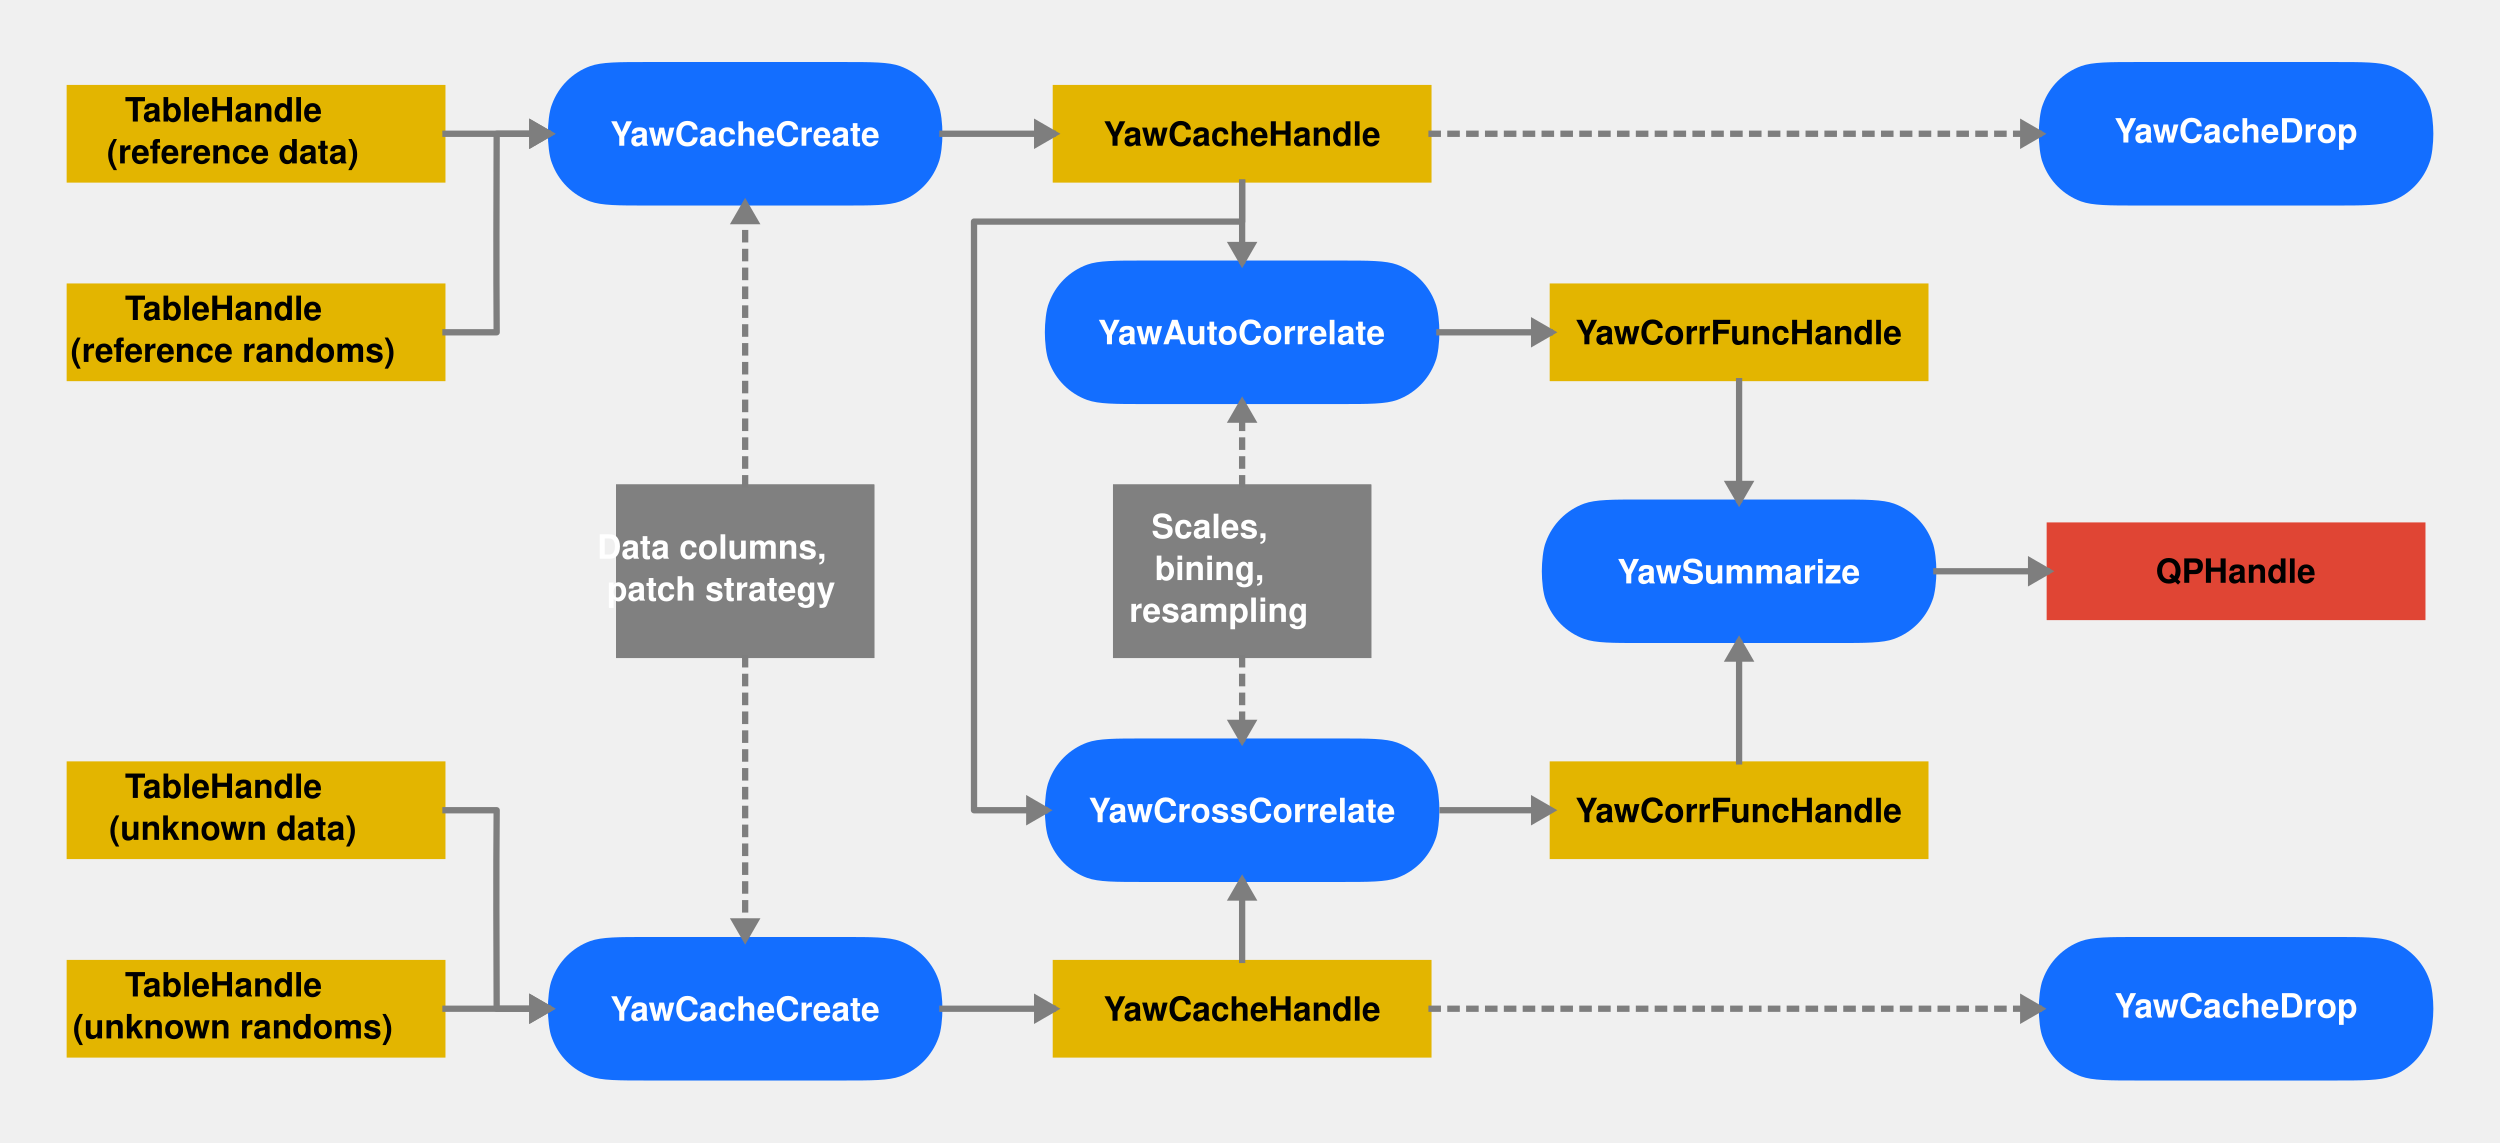
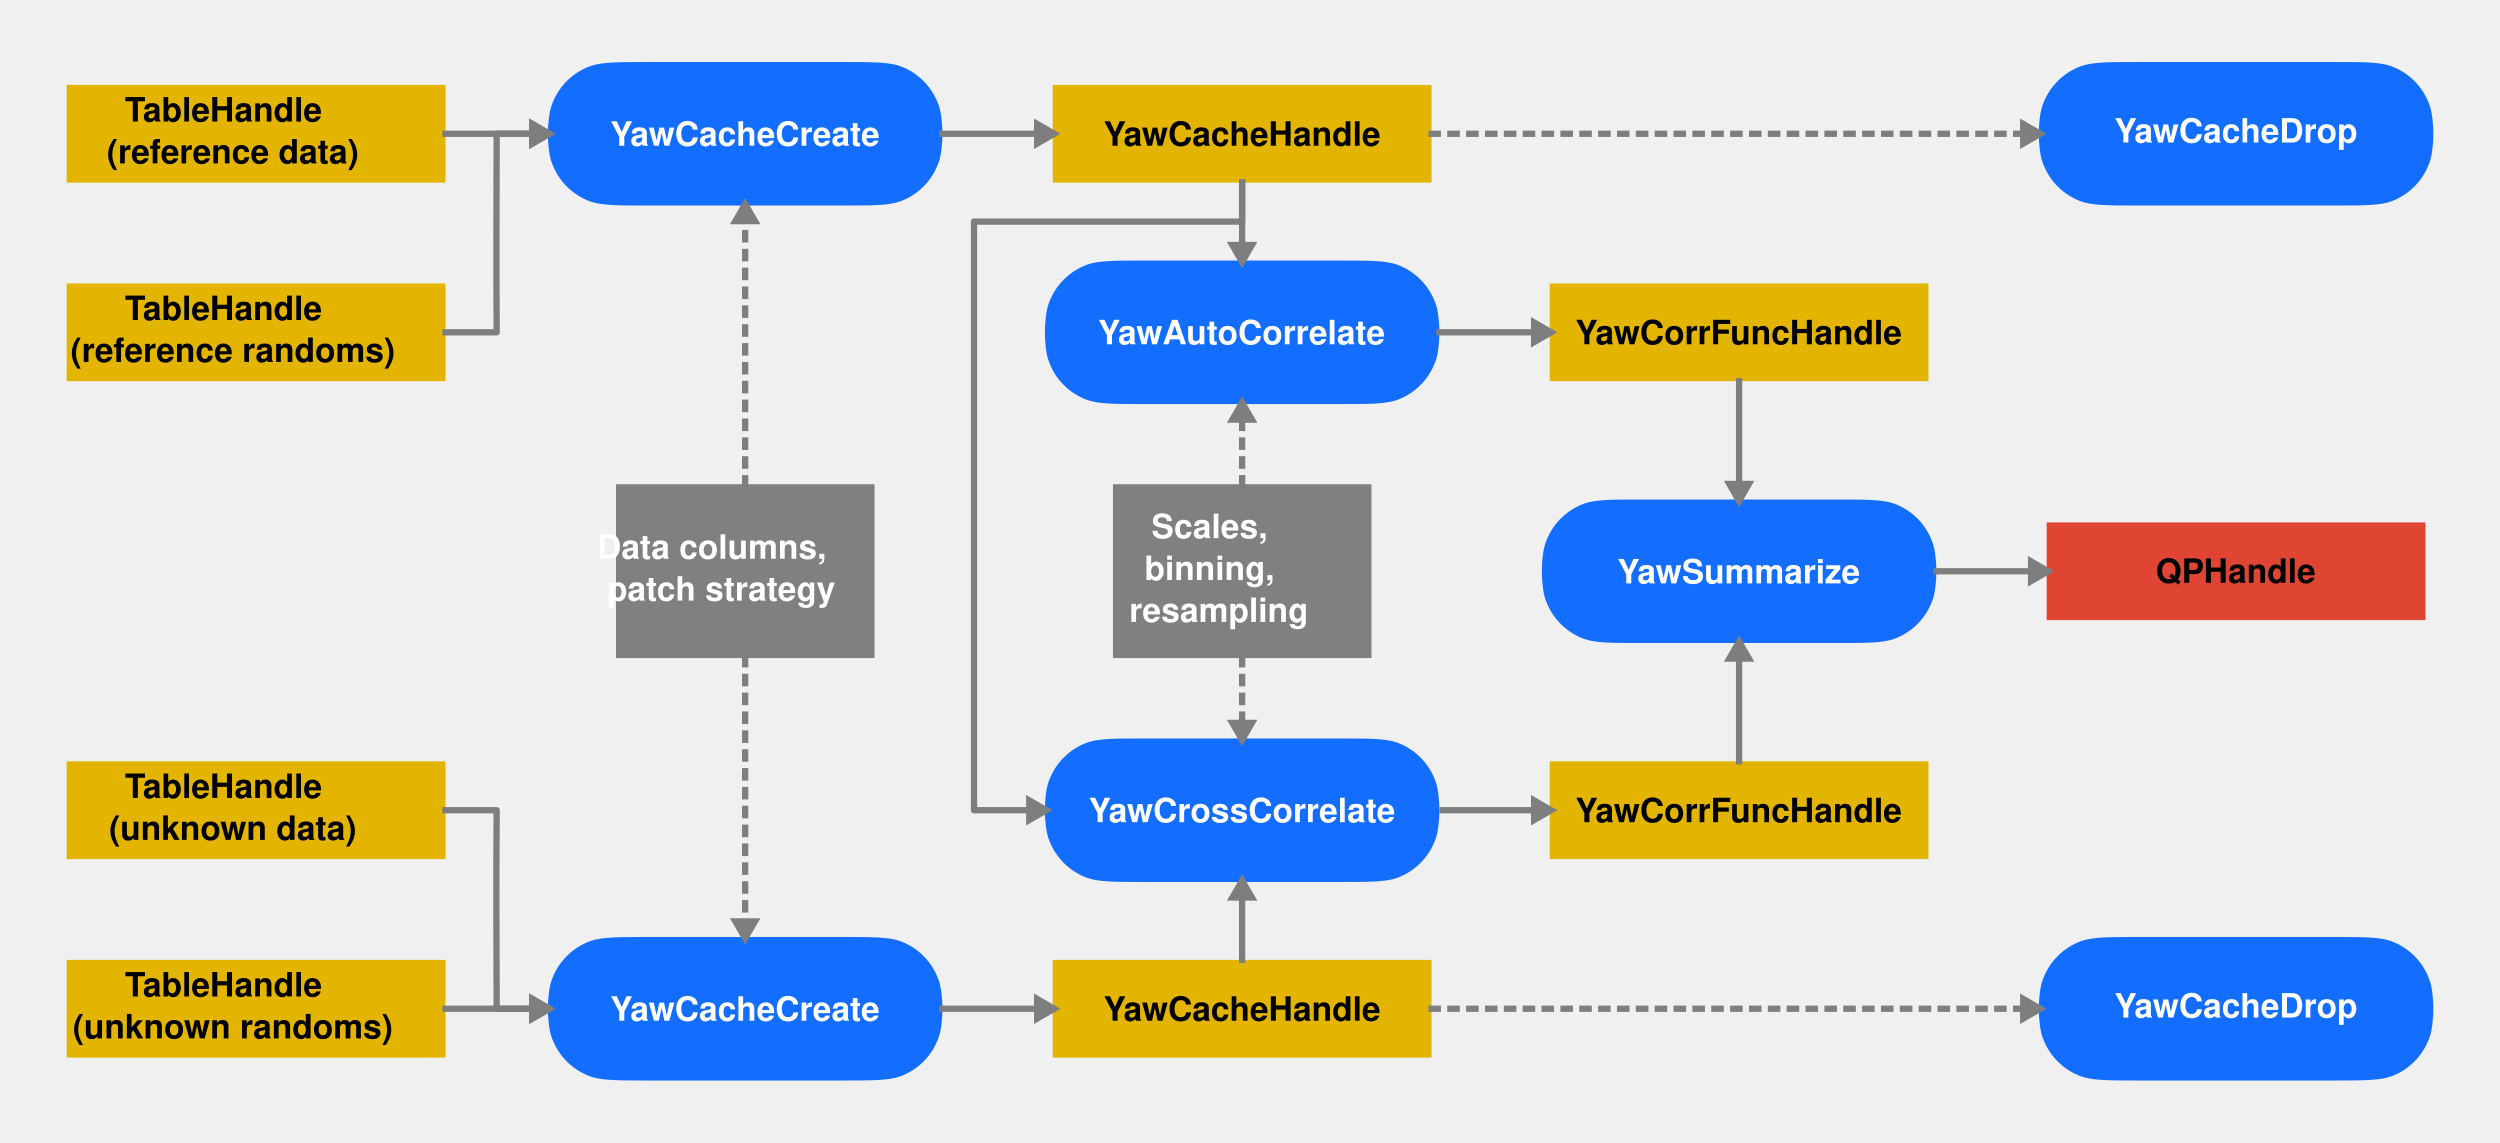
<svg xmlns="http://www.w3.org/2000/svg" version="1.1" id="svg226" width="1988.631" height="908.828" viewBox="0 0 1988.631 908.828">
  <defs id="defs230">
    <marker style="overflow:visible" id="TriangleStart" refX="2" refY="0" orient="auto-start-reverse" markerWidth="4.2" markerHeight="5.6" viewBox="0 0 5.324 6.155" preserveAspectRatio="xMidYMid">
      <path transform="scale(0.5)" style="fill:context-stroke;fill-rule:evenodd;stroke:context-stroke;stroke-width:1pt" d="M 5.77,0 -2.88,5 V -5 Z" id="path135" />
    </marker>
    <clipPath clipPathUnits="userSpaceOnUse" id="clipPath244">
      <path d="m 332.148,36 h 237.387 v 87.621 H 332.148 Z" id="path242" />
    </clipPath>
    <clipPath clipPathUnits="userSpaceOnUse" id="clipPath254">
      <path d="m 333.148,37 h 235.387 v 85.621 H 333.148 Z" id="path252" />
    </clipPath>
    <clipPath clipPathUnits="userSpaceOnUse" id="clipPath268">
      <path d="M 371.292,286.54 H 530.39 V 395.081 H 371.292 Z" id="path266" />
    </clipPath>
    <clipPath clipPathUnits="userSpaceOnUse" id="clipPath282">
      <path d="m 375.792,291.04 h 150.098 v 99.541 H 375.792 Z" id="path280" />
    </clipPath>
    <clipPath clipPathUnits="userSpaceOnUse" id="clipPath302">
      <path d="M 666.605,286.54 H 825.703 V 395.081 H 666.605 Z" id="path300" />
    </clipPath>
    <clipPath clipPathUnits="userSpaceOnUse" id="clipPath316">
      <path d="m 671.105,291.04 h 150.098 v 99.541 H 671.105 Z" id="path314" />
    </clipPath>
    <clipPath clipPathUnits="userSpaceOnUse" id="clipPath342">
      <path d="m 41.531,571.664 h 227.996 v 60.293 H 41.531 Z" id="path340" />
    </clipPath>
    <clipPath clipPathUnits="userSpaceOnUse" id="clipPath352">
      <path d="m 42.531,572.664 h 225.996 v 58.293 H 42.531 Z" id="path350" />
    </clipPath>
    <clipPath clipPathUnits="userSpaceOnUse" id="clipPath366">
      <path d="m 41.531,441.164 h 227.996 v 60.293 H 41.531 Z" id="path364" />
    </clipPath>
    <clipPath clipPathUnits="userSpaceOnUse" id="clipPath376">
      <path d="m 42.531,442.164 h 225.996 v 58.293 H 42.531 Z" id="path374" />
    </clipPath>
    <clipPath clipPathUnits="userSpaceOnUse" id="clipPath390">
      <path d="m 36,180.164 h 227.996 v 60.293 H 36 Z" id="path388" />
    </clipPath>
    <clipPath clipPathUnits="userSpaceOnUse" id="clipPath400">
      <path d="m 37,181.164 h 225.996 v 58.293 H 37 Z" id="path398" />
    </clipPath>
    <clipPath clipPathUnits="userSpaceOnUse" id="clipPath414">
      <path d="m 36,49.664 h 227.996 v 60.293 H 36 Z" id="path412" />
    </clipPath>
    <clipPath clipPathUnits="userSpaceOnUse" id="clipPath424">
      <path d="m 37,50.664 h 225.996 v 58.293 H 37 Z" id="path422" />
    </clipPath>
    <clipPath clipPathUnits="userSpaceOnUse" id="clipPath438">
      <path d="m 332.148,558 h 237.387 v 87.621 H 332.148 Z" id="path436" />
    </clipPath>
    <clipPath clipPathUnits="userSpaceOnUse" id="clipPath448">
      <path d="m 333.148,559 h 235.387 v 85.621 H 333.148 Z" id="path446" />
    </clipPath>
    <clipPath clipPathUnits="userSpaceOnUse" id="clipPath462">
      <path d="m 627.461,427.5 h 237.387 v 87.621 H 627.461 Z" id="path460" />
    </clipPath>
    <clipPath clipPathUnits="userSpaceOnUse" id="clipPath472">
      <path d="m 628.461,428.5 h 235.387 v 85.621 H 628.461 Z" id="path470" />
    </clipPath>
    <clipPath clipPathUnits="userSpaceOnUse" id="clipPath486">
      <path d="m 627.461,166.5 h 237.387 v 87.621 H 627.461 Z" id="path484" />
    </clipPath>
    <clipPath clipPathUnits="userSpaceOnUse" id="clipPath496">
      <path d="m 628.461,167.5 h 235.387 v 85.621 H 628.461 Z" id="path494" />
    </clipPath>
    <clipPath clipPathUnits="userSpaceOnUse" id="clipPath510">
      <path d="m 922.774,297 h 237.387 v 87.621 H 922.774 Z" id="path508" />
    </clipPath>
    <clipPath clipPathUnits="userSpaceOnUse" id="clipPath520">
      <path d="m 923.774,298 h 235.387 v 85.621 H 923.774 Z" id="path518" />
    </clipPath>
    <clipPath clipPathUnits="userSpaceOnUse" id="clipPath534">
      <path d="m 1218.087,558 h 237.387 v 87.621 H 1218.087 Z" id="path532" />
    </clipPath>
    <clipPath clipPathUnits="userSpaceOnUse" id="clipPath544">
      <path d="m 1219.087,559 h 235.387 v 85.621 H 1219.087 Z" id="path542" />
    </clipPath>
    <clipPath clipPathUnits="userSpaceOnUse" id="clipPath558">
      <path d="m 1218.087,36 h 237.387 v 87.621 H 1218.087 Z" id="path556" />
    </clipPath>
    <clipPath clipPathUnits="userSpaceOnUse" id="clipPath568">
      <path d="m 1219.087,37 h 235.387 v 85.621 H 1219.087 Z" id="path566" />
    </clipPath>
    <clipPath clipPathUnits="userSpaceOnUse" id="clipPath582">
      <path d="m 632.156,571.664 h 227.996 v 60.293 H 632.156 Z" id="path580" />
    </clipPath>
    <clipPath clipPathUnits="userSpaceOnUse" id="clipPath592">
      <path d="m 633.156,572.664 h 225.996 v 58.293 H 633.156 Z" id="path590" />
    </clipPath>
    <clipPath clipPathUnits="userSpaceOnUse" id="clipPath606">
      <path d="m 632.156,49.664 h 227.996 v 60.293 H 632.156 Z" id="path604" />
    </clipPath>
    <clipPath clipPathUnits="userSpaceOnUse" id="clipPath616">
      <path d="m 633.156,50.664 h 225.996 v 58.293 H 633.156 Z" id="path614" />
    </clipPath>
    <clipPath clipPathUnits="userSpaceOnUse" id="clipPath630">
      <path d="m 927.469,441.164 h 227.996 v 60.293 H 927.469 Z" id="path628" />
    </clipPath>
    <clipPath clipPathUnits="userSpaceOnUse" id="clipPath640">
      <path d="m 928.469,442.164 h 225.996 v 58.293 H 928.469 Z" id="path638" />
    </clipPath>
    <clipPath clipPathUnits="userSpaceOnUse" id="clipPath654">
      <path d="m 927.469,180.164 h 227.996 v 60.293 H 927.469 Z" id="path652" />
    </clipPath>
    <clipPath clipPathUnits="userSpaceOnUse" id="clipPath664">
      <path d="m 928.469,181.164 h 225.996 v 58.293 H 928.469 Z" id="path662" />
    </clipPath>
    <clipPath clipPathUnits="userSpaceOnUse" id="clipPath678">
      <path d="m 1222.782,310.664 h 227.996 v 60.293 H 1222.782 Z" id="path676" />
    </clipPath>
    <clipPath clipPathUnits="userSpaceOnUse" id="clipPath688">
      <path d="m 1223.782,311.664 h 225.996 v 58.293 H 1223.782 Z" id="path686" />
    </clipPath>
    <clipPath clipPathUnits="userSpaceOnUse" id="clipPath702">
      <path d="m 267.527,599.311 h 66.621 v 5 H 267.527 Z" id="path700" />
    </clipPath>
    <clipPath clipPathUnits="userSpaceOnUse" id="clipPath714">
      <path d="m 267.478,468.763 h 66.6 v 140.6 h -66.6 z" id="path712" />
    </clipPath>
    <clipPath clipPathUnits="userSpaceOnUse" id="clipPath728">
      <path d="m 261.978,72.163 h 72.1 v 140.6 h -72.1 z" id="path726" />
    </clipPath>
    <clipPath clipPathUnits="userSpaceOnUse" id="clipPath742">
      <path d="m 261.996,77.311 h 68.465 v 5 H 261.996 Z" id="path740" />
    </clipPath>
    <clipPath clipPathUnits="userSpaceOnUse" id="clipPath754">
      <path d="m 443.241,121.621 h 15.2 V 288.54 h -15.2 z" id="path752" />
    </clipPath>
    <clipPath clipPathUnits="userSpaceOnUse" id="clipPath768">
      <path d="m 443.241,393.081 h 15.2 V 560 h -15.2 z" id="path766" />
    </clipPath>
    <clipPath clipPathUnits="userSpaceOnUse" id="clipPath782">
      <path d="m 738.554,252.121 h 15.2 v 36.419 h -15.2 z" id="path780" />
    </clipPath>
    <clipPath clipPathUnits="userSpaceOnUse" id="clipPath796">
      <path d="m 738.554,393.081 h 15.2 v 36.419 h -15.2 z" id="path794" />
    </clipPath>
    <clipPath clipPathUnits="userSpaceOnUse" id="clipPath810">
      <path d="m 567.535,594.211 h 66.621 v 15.2 H 567.535 Z" id="path808" />
    </clipPath>
    <clipPath clipPathUnits="userSpaceOnUse" id="clipPath824">
      <path d="m 858.152,594.211 h 361.357 v 15.2 H 858.152 Z" id="path822" />
    </clipPath>
    <clipPath clipPathUnits="userSpaceOnUse" id="clipPath838">
      <path d="m 568.112,72.211 h 66.044 v 15.2 H 568.112 Z" id="path836" />
    </clipPath>
    <clipPath clipPathUnits="userSpaceOnUse" id="clipPath852">
      <path d="m 1033.867,382.621 h 15.2 v 60.543 h -15.2 z" id="path850" />
    </clipPath>
    <clipPath clipPathUnits="userSpaceOnUse" id="clipPath866">
      <path d="m 858.152,72.211 h 361.934 v 15.2 H 858.152 Z" id="path864" />
    </clipPath>
    <clipPath clipPathUnits="userSpaceOnUse" id="clipPath880">
      <path d="m 738.554,107.957 h 15.2 v 60.543 h -15.2 z" id="path878" />
    </clipPath>
    <clipPath clipPathUnits="userSpaceOnUse" id="clipPath894">
      <path d="m 738.554,513.121 h 15.2 v 60.543 h -15.2 z" id="path892" />
    </clipPath>
    <clipPath clipPathUnits="userSpaceOnUse" id="clipPath908">
      <path d="m 862.848,468.81 h 66.621 v 5 H 862.848 Z" id="path906" />
    </clipPath>
    <clipPath clipPathUnits="userSpaceOnUse" id="clipPath920">
      <path d="m 863.425,202.71 h 66.044 v 15.2 H 863.425 Z" id="path918" />
    </clipPath>
    <clipPath clipPathUnits="userSpaceOnUse" id="clipPath934">
      <path d="m 1033.867,238.457 h 15.2 v 60.543 h -15.2 z" id="path932" />
    </clipPath>
    <clipPath clipPathUnits="userSpaceOnUse" id="clipPath948">
      <path d="m 1158.161,333.211 h 66.621 v 15.2 h -66.621 z" id="path946" />
    </clipPath>
    <clipPath clipPathUnits="userSpaceOnUse" id="clipPath962">
      <path d="m 605.879,202.663 h 142.7 v 371.1 h -142.7 z" id="path960" />
    </clipPath>
  </defs>
  <g id="g234" transform="matrix(1.333333,0,0,-1.333333,0,908.8281)">
    <g id="g236" />
    <g id="g384" transform="translate(2.765319,-12.0621)" style="fill:#e3b500;fill-opacity:1">
      <g id="g386" clip-path="url(#clipPath390)" style="fill:#e3b500;fill-opacity:1">
        <path d="m 37,181.164 h 225.996 v 58.293 H 37 Z" style="fill:#e3b500;fill-opacity:1;fill-rule:nonzero;stroke:none" id="path392" />
      </g>
    </g>
    <g id="g360" transform="translate(-2.765201,12.06204)" style="fill:#e3b500;fill-opacity:1">
      <g id="g362" clip-path="url(#clipPath366)" style="fill:#e3b500;fill-opacity:1">
        <path d="m 42.531,442.164 h 225.996 v 58.293 H 42.531 Z" style="fill:#e3b500;fill-opacity:1;fill-rule:nonzero;stroke:none" id="path368" />
      </g>
    </g>
    <g id="g336" style="fill:#e3b500;fill-opacity:1" transform="translate(-2.765201,-1.0229736e-5)">
      <g id="g338" clip-path="url(#clipPath342)" style="fill:#e3b500;fill-opacity:1">
        <path d="m 42.531,572.664 h 225.996 v 58.293 H 42.531 Z" style="fill:#e3b500;fill-opacity:1;fill-rule:nonzero;stroke:none" id="path344" />
      </g>
    </g>
    <text xml:space="preserve" style="font-style:normal;font-variant:normal;font-weight:bold;font-stretch:normal;font-size:20px;line-height:1.25;font-family:Helvetica;-inkscape-font-specification:'Helvetica Bold';fill:#000000;fill-opacity:1;stroke:none;stroke-width:0.75" x="152.783" y="-609.13" id="text1382-0-6" transform="scale(1,-1)">
      <tspan id="tspan1380-6-9" x="152.783" y="-609.13" style="font-style:normal;font-variant:normal;font-weight:bold;font-stretch:normal;font-size:20px;font-family:Helvetica;-inkscape-font-specification:'Helvetica Bold';text-align:center;text-anchor:middle;stroke-width:0.75">TableHandle</tspan>
      <tspan x="152.783" y="-584.13" style="font-style:normal;font-variant:normal;font-weight:bold;font-stretch:normal;font-size:20px;font-family:Helvetica;-inkscape-font-specification:'Helvetica Bold';text-align:center;text-anchor:middle;stroke-width:0.75" id="tspan8911">(reference data)</tspan>
    </text>
    <text xml:space="preserve" style="font-style:normal;font-variant:normal;font-weight:bold;font-stretch:normal;font-size:20px;line-height:1.25;font-family:Helvetica;-inkscape-font-specification:'Helvetica Bold';fill:#000000;fill-opacity:1;stroke:none;stroke-width:0.75" x="152.783" y="-490.692" id="text1382-0-6-3" transform="scale(1,-1)">
      <tspan id="tspan1380-6-9-6" x="152.783" y="-490.692" style="font-style:normal;font-variant:normal;font-weight:bold;font-stretch:normal;font-size:20px;font-family:Helvetica;-inkscape-font-specification:'Helvetica Bold';text-align:center;text-anchor:middle;stroke-width:0.75">TableHandle</tspan>
      <tspan x="152.783" y="-465.692" style="font-style:normal;font-variant:normal;font-weight:bold;font-stretch:normal;font-size:20px;font-family:Helvetica;-inkscape-font-specification:'Helvetica Bold';text-align:center;text-anchor:middle;stroke-width:0.75" id="tspan8911-8">(reference randoms)</tspan>
    </text>
    <text xml:space="preserve" style="font-style:normal;font-variant:normal;font-weight:bold;font-stretch:normal;font-size:20px;line-height:1.25;font-family:Helvetica;-inkscape-font-specification:'Helvetica Bold';fill:#000000;fill-opacity:1;stroke:none;stroke-width:0.75" x="152.783" y="-205.568" id="text1382-0-6-4" transform="scale(1,-1)">
      <tspan id="tspan1380-6-9-8" x="152.783" y="-205.568" style="font-style:normal;font-variant:normal;font-weight:bold;font-stretch:normal;font-size:20px;font-family:Helvetica;-inkscape-font-specification:'Helvetica Bold';text-align:center;text-anchor:middle;stroke-width:0.75">TableHandle</tspan>
      <tspan x="152.783" y="-180.568" style="font-style:normal;font-variant:normal;font-weight:bold;font-stretch:normal;font-size:20px;font-family:Helvetica;-inkscape-font-specification:'Helvetica Bold';text-align:center;text-anchor:middle;stroke-width:0.75" id="tspan8911-3">(unknown data)</tspan>
    </text>
    <g id="g408" transform="translate(2.765319,-1.0229736e-5)" style="fill:#e3b500;fill-opacity:1">
      <g id="g410" clip-path="url(#clipPath414)" style="fill:#e3b500;fill-opacity:1">
        <path d="m 37,50.664 h 225.996 v 58.293 H 37 Z" style="fill:#e3b500;fill-opacity:1;fill-rule:nonzero;stroke:none" id="path416" />
      </g>
    </g>
    <g id="g238" transform="translate(-6.286761,-1.0229736e-5)" style="fill:#4268ff;fill-opacity:1">
      <g id="g240" clip-path="url(#clipPath244)" style="fill:#4268ff;fill-opacity:1">
        <path d="m 392.288,122.621 h 117.106 c 16.945,0 27.113,0 33.891,-2.447 10.597,-3.857 18.945,-12.205 22.802,-22.802 1.726,-4.094 2.447,-12.188 2.447,-17.562 0,-5.373 -0.721,-13.468 -2.447,-17.562 C 562.231,51.652 553.883,43.304 543.286,39.447 536.508,37 526.34,37 509.395,37 H 392.288 c -16.946,0 -27.113,0 -33.891,2.447 -10.597,3.857 -18.945,12.205 -22.802,22.802 -1.726,4.094 -2.447,12.188 -2.447,17.562 0,5.373 0.721,13.468 2.447,17.562 3.857,10.597 12.205,18.945 22.802,22.802 6.778,2.447 16.945,2.447 33.891,2.447 z" style="fill:#136eff;fill-opacity:1;fill-rule:nonzero;stroke:none" id="path246" />
      </g>
    </g>
    <text xml:space="preserve" style="font-style:normal;font-variant:normal;font-weight:bold;font-stretch:normal;font-size:20px;line-height:1.25;font-family:Helvetica;-inkscape-font-specification:'Helvetica Bold';fill:#ffffff;fill-opacity:1;stroke:none;stroke-width:0.75" x="364.065" y="-72.677" id="text1382-0-8" transform="scale(1,-1)">
      <tspan id="tspan1380-6-6" x="364.065" y="-72.677" style="font-style:normal;font-variant:normal;font-weight:bold;font-stretch:normal;font-size:20px;font-family:Helvetica;-inkscape-font-specification:'Helvetica Bold';fill:#ffffff;fill-opacity:1;stroke-width:0.75">YawCacheCreate</tspan>
    </text>
    <g id="g262" transform="translate(-6.286761,5.4770264e-5)" style="fill:#808080;fill-opacity:1;stroke:none">
      <g id="g264" clip-path="url(#clipPath268)" style="fill:#808080;fill-opacity:1;stroke:none">
        <path d="M 373.792,289.04 H 527.89 V 392.581 H 373.792 Z" style="fill:#808080;fill-opacity:1;fill-rule:nonzero;stroke:none" id="path270" />
        <g id="g272" transform="matrix(1,0,0,-1,373.7924,392.5811)" style="fill:#808080;fill-opacity:1;stroke:none">
          <path d="M 0,0 H 154.098 V 103.541 H 0 Z" style="fill:#808080;fill-opacity:1;stroke:none;stroke-width:3.75;stroke-linecap:butt;stroke-linejoin:miter;stroke-miterlimit:4;stroke-dasharray:none;stroke-opacity:1" id="path274" />
        </g>
      </g>
    </g>
    <text xml:space="preserve" style="font-style:normal;font-variant:normal;font-weight:bold;font-stretch:normal;font-size:20px;line-height:1.25;font-family:Helvetica;-inkscape-font-specification:'Helvetica Bold';fill:#ffffff;fill-opacity:1;stroke:none;stroke-width:0.75" x="444.115" y="-348.291" id="text1382-0-1" transform="scale(1,-1)">
      <tspan id="tspan1380-6-40" x="444.115" y="-348.291" style="font-style:normal;font-variant:normal;font-weight:bold;font-stretch:normal;font-size:20px;font-family:Helvetica;-inkscape-font-specification:'Helvetica Bold';text-align:center;text-anchor:middle;fill:#ffffff;fill-opacity:1;stroke-width:0.75">Data columns,</tspan>
      <tspan x="444.115" y="-323.291" style="font-style:normal;font-variant:normal;font-weight:bold;font-stretch:normal;font-size:20px;font-family:Helvetica;-inkscape-font-specification:'Helvetica Bold';text-align:center;text-anchor:middle;fill:#ffffff;fill-opacity:1;stroke-width:0.75" id="tspan2361">patch strategy</tspan>
    </text>
    <g id="g432" transform="translate(-6.286761,2.4770264e-5)" style="fill:#4268ff;fill-opacity:1">
      <g id="g434" clip-path="url(#clipPath438)" style="fill:#4268ff;fill-opacity:1">
        <path d="m 392.288,644.621 h 117.106 c 16.945,0 27.113,0 33.891,-2.447 10.597,-3.857 18.945,-12.205 22.802,-22.802 1.726,-4.094 2.447,-12.188 2.447,-17.562 0,-5.373 -0.721,-13.468 -2.447,-17.561 -3.857,-10.597 -12.205,-18.945 -22.802,-22.802 C 536.508,559 526.34,559 509.395,559 H 392.288 c -16.946,0 -27.113,0 -33.891,2.447 -10.597,3.857 -18.945,12.205 -22.802,22.802 -1.726,4.094 -2.447,12.188 -2.447,17.561 0,5.373 0.721,13.468 2.447,17.562 3.857,10.597 12.205,18.945 22.802,22.802 6.778,2.447 16.945,2.447 33.891,2.447 z" style="fill:#136eff;fill-opacity:1;fill-rule:nonzero;stroke:none" id="path440" />
      </g>
    </g>
    <text xml:space="preserve" style="font-style:normal;font-variant:normal;font-weight:bold;font-stretch:normal;font-size:20px;line-height:1.25;font-family:Helvetica;-inkscape-font-specification:'Helvetica Bold';fill:#ffffff;fill-opacity:1;stroke:none;stroke-width:0.75" x="364.065" y="-594.677" id="text1382-0-81" transform="scale(1,-1)">
      <tspan id="tspan1380-6-0" x="364.065" y="-594.677" style="font-style:normal;font-variant:normal;font-weight:bold;font-stretch:normal;font-size:20px;font-family:Helvetica;-inkscape-font-specification:'Helvetica Bold';fill:#ffffff;fill-opacity:1;stroke-width:0.75">YawCacheCreate</tspan>
    </text>
    <g id="g576" transform="translate(-5.112891,-1.0229736e-5)" style="fill:#e3b500;fill-opacity:1">
      <g id="g578" clip-path="url(#clipPath582)" style="fill:#e3b500;fill-opacity:1">
        <path d="m 633.156,572.664 h 225.996 v 58.293 H 633.156 Z" style="fill:#e3b500;fill-opacity:1;fill-rule:nonzero;stroke:none" id="path584" />
      </g>
    </g>
    <text xml:space="preserve" style="font-style:normal;font-variant:normal;font-weight:bold;font-stretch:normal;font-size:20px;line-height:1.25;font-family:Helvetica;-inkscape-font-specification:'Helvetica Bold';fill:#000000;fill-opacity:1;stroke:none;stroke-width:0.75" x="658.34" y="-594.677" id="text1382-0-3" transform="scale(1,-1)">
      <tspan id="tspan1380-6-11" x="658.34" y="-594.677" style="font-style:normal;font-variant:normal;font-weight:bold;font-stretch:normal;font-size:20px;font-family:Helvetica;-inkscape-font-specification:'Helvetica Bold';stroke-width:0.75">YawCacheHandle</tspan>
    </text>
    <g id="g456" transform="translate(-5.112941,12.06207)" style="fill:#4268ff;fill-opacity:1">
      <g id="g458" clip-path="url(#clipPath462)" style="fill:#4268ff;fill-opacity:1">
        <path d="m 687.601,514.121 h 117.106 c 16.946,0 27.113,0 33.891,-2.447 10.597,-3.857 18.945,-12.205 22.802,-22.802 1.726,-4.094 2.447,-12.188 2.447,-17.562 0,-5.373 -0.721,-13.468 -2.447,-17.561 -3.857,-10.597 -12.205,-18.945 -22.802,-22.802 C 831.82,428.5 821.653,428.5 804.707,428.5 H 687.601 c -16.946,0 -27.113,0 -33.891,2.447 -10.597,3.857 -18.945,12.205 -22.802,22.802 -1.726,4.094 -2.447,12.188 -2.447,17.561 0,5.373 0.721,13.468 2.447,17.562 3.857,10.597 12.205,18.945 22.802,22.802 6.778,2.447 16.946,2.447 33.891,2.447 z" style="fill:#136eff;fill-opacity:1;fill-rule:nonzero;stroke:none" id="path464" />
      </g>
    </g>
    <text xml:space="preserve" style="font-style:normal;font-variant:normal;font-weight:bold;font-stretch:normal;font-size:20px;line-height:1.25;font-family:Helvetica;-inkscape-font-specification:'Helvetica Bold';fill:#ffffff;fill-opacity:1;stroke:none;stroke-width:0.75" x="655.019" y="-476.239" id="text1382-0-5" transform="scale(1,-1)">
      <tspan id="tspan1380-6-08" x="655.019" y="-476.239" style="font-style:normal;font-variant:normal;font-weight:bold;font-stretch:normal;font-size:20px;font-family:Helvetica;-inkscape-font-specification:'Helvetica Bold';fill:#ffffff;fill-opacity:1;stroke-width:0.75">YawAutoCorrelate</tspan>
    </text>
    <g id="g296" transform="translate(-5.112891,5.4770264e-5)" style="fill:#808080;fill-opacity:1;stroke:none">
      <g id="g298" clip-path="url(#clipPath302)" style="fill:#808080;fill-opacity:1;stroke:none">
        <path d="M 669.105,289.04 H 823.203 V 392.581 H 669.105 Z" style="fill:#808080;fill-opacity:1;fill-rule:nonzero;stroke:none" id="path304" />
        <g id="g306" transform="matrix(1,0,0,-1,669.1052,392.5811)" style="fill:#808080;fill-opacity:1;stroke:none">
          <path d="M 0,0 H 154.098 V 103.541 H 0 Z" style="fill:#808080;fill-opacity:1;stroke:none;stroke-width:3.75;stroke-linecap:butt;stroke-linejoin:miter;stroke-miterlimit:4;stroke-dasharray:none;stroke-opacity:1" id="path308" />
        </g>
      </g>
    </g>
    <text xml:space="preserve" style="font-style:normal;font-variant:normal;font-weight:bold;font-stretch:normal;font-size:20px;line-height:1.25;font-family:Helvetica;-inkscape-font-specification:'Helvetica Bold';fill:#ffffff;fill-opacity:1;stroke:none;stroke-width:0.75" x="741.056" y="-360.581" id="text1382-0-4" transform="scale(1,-1)">
      <tspan id="tspan1380-6-93" x="741.056" y="-360.581" style="font-style:normal;font-variant:normal;font-weight:bold;font-stretch:normal;font-size:20px;font-family:Helvetica;-inkscape-font-specification:'Helvetica Bold';text-align:center;text-anchor:middle;fill:#ffffff;fill-opacity:1;stroke-width:0.75">Scales,</tspan>
-       <tspan x="741.056" y="-335.581" style="font-style:normal;font-variant:normal;font-weight:bold;font-stretch:normal;font-size:20px;font-family:Helvetica;-inkscape-font-specification:'Helvetica Bold';text-align:center;text-anchor:middle;fill:#ffffff;fill-opacity:1;stroke-width:0.75" id="tspan2363">bining,</tspan>
+       <tspan x="741.056" y="-335.581" style="font-style:normal;font-variant:normal;font-weight:bold;font-stretch:normal;font-size:20px;font-family:Helvetica;-inkscape-font-specification:'Helvetica Bold';text-align:center;text-anchor:middle;fill:#ffffff;fill-opacity:1;stroke-width:0.75" id="tspan2363">binning,</tspan>
      <tspan x="741.056" y="-310.581" style="font-style:normal;font-variant:normal;font-weight:bold;font-stretch:normal;font-size:20px;font-family:Helvetica;-inkscape-font-specification:'Helvetica Bold';text-align:center;text-anchor:middle;fill:#ffffff;fill-opacity:1;stroke-width:0.75" id="tspan2365">resampling</tspan>
    </text>
    <g id="g480" transform="translate(-5.112941,-12.06206)" style="fill:#4268ff;fill-opacity:1">
      <g id="g482" clip-path="url(#clipPath486)" style="fill:#4268ff;fill-opacity:1">
        <path d="m 687.601,253.121 h 117.106 c 16.946,0 27.113,0 33.891,-2.447 10.597,-3.857 18.945,-12.205 22.802,-22.802 1.726,-4.094 2.447,-12.188 2.447,-17.562 0,-5.373 -0.721,-13.468 -2.447,-17.561 -3.857,-10.597 -12.205,-18.945 -22.802,-22.802 C 831.82,167.5 821.653,167.5 804.707,167.5 H 687.601 c -16.946,0 -27.113,0 -33.891,2.447 -10.597,3.857 -18.945,12.205 -22.802,22.802 -1.726,4.094 -2.447,12.188 -2.447,17.561 0,5.373 0.721,13.468 2.447,17.562 3.857,10.597 12.205,18.945 22.802,22.802 6.778,2.447 16.946,2.447 33.891,2.447 z" style="fill:#136eff;fill-opacity:1;fill-rule:nonzero;stroke:none" id="path488" />
      </g>
    </g>
    <text xml:space="preserve" style="font-style:normal;font-variant:normal;font-weight:bold;font-stretch:normal;font-size:20px;line-height:1.25;font-family:Helvetica;-inkscape-font-specification:'Helvetica Bold';fill:#ffffff;fill-opacity:1;stroke:none;stroke-width:0.75" x="649.443" y="-191.115" id="text1382-0-05" transform="scale(1,-1)">
      <tspan id="tspan1380-6-2" x="649.443" y="-191.115" style="font-style:normal;font-variant:normal;font-weight:bold;font-stretch:normal;font-size:20px;font-family:Helvetica;-inkscape-font-specification:'Helvetica Bold';fill:#ffffff;fill-opacity:1;stroke-width:0.75">YawCrossCorrelate</tspan>
    </text>
    <g id="g600" transform="translate(-5.112891,-1.0229736e-5)" style="fill:#e3b500;fill-opacity:1">
      <g id="g602" clip-path="url(#clipPath606)" style="fill:#e3b500;fill-opacity:1">
        <path d="m 633.156,50.664 h 225.996 v 58.293 H 633.156 Z" style="fill:#e3b500;fill-opacity:1;fill-rule:nonzero;stroke:none" id="path608" />
      </g>
    </g>
    <text xml:space="preserve" style="font-style:normal;font-variant:normal;font-weight:bold;font-stretch:normal;font-size:20px;line-height:1.25;font-family:Helvetica;-inkscape-font-specification:'Helvetica Bold';fill:#000000;fill-opacity:1;stroke:none;stroke-width:0.75" x="658.34" y="-72.677" id="text1382-0-38" transform="scale(1,-1)">
      <tspan id="tspan1380-6-7" x="658.34" y="-72.677" style="font-style:normal;font-variant:normal;font-weight:bold;font-stretch:normal;font-size:20px;font-family:Helvetica;-inkscape-font-specification:'Helvetica Bold';stroke-width:0.75">YawCacheHandle</tspan>
    </text>
    <g id="g624" transform="translate(-3.938871,12.06204)" style="fill:#e3b500;fill-opacity:1">
      <g id="g626" clip-path="url(#clipPath630)" style="fill:#e3b500;fill-opacity:1">
        <path d="m 928.469,442.164 h 225.996 v 58.293 H 928.469 Z" style="fill:#e3b500;fill-opacity:1;fill-rule:nonzero;stroke:none" id="path632" />
      </g>
    </g>
    <text xml:space="preserve" style="font-style:normal;font-variant:normal;font-weight:bold;font-stretch:normal;font-size:20px;line-height:1.25;font-family:Helvetica;-inkscape-font-specification:'Helvetica Bold';fill:#000000;fill-opacity:1;stroke:none;stroke-width:0.75" x="939.841" y="-476.239" id="text1382-0-80" transform="scale(1,-1)">
      <tspan id="tspan1380-6-45" x="939.841" y="-476.239" style="font-style:normal;font-variant:normal;font-weight:bold;font-stretch:normal;font-size:20px;font-family:Helvetica;-inkscape-font-specification:'Helvetica Bold';stroke-width:0.75">YawCorrFuncHandle</tspan>
    </text>
    <g id="g504" transform="translate(-3.939121,2.4770264e-5)" style="fill:#4268ff;fill-opacity:1">
      <g id="g506" clip-path="url(#clipPath510)" style="fill:#4268ff;fill-opacity:1">
        <path d="M 982.914,383.621 H 1100.02 c 16.946,0 27.113,0 33.892,-2.447 10.597,-3.857 18.944,-12.205 22.801,-22.802 1.726,-4.094 2.448,-12.188 2.448,-17.562 0,-5.373 -0.722,-13.468 -2.448,-17.561 -3.857,-10.597 -12.204,-18.945 -22.801,-22.802 C 1127.133,298 1116.966,298 1100.02,298 H 982.914 c -16.945,0 -27.113,0 -33.891,2.447 -10.597,3.857 -18.945,12.205 -22.802,22.802 -1.726,4.094 -2.447,12.188 -2.447,17.561 0,5.373 0.721,13.468 2.447,17.562 3.857,10.597 12.205,18.945 22.802,22.802 6.778,2.447 16.946,2.447 33.891,2.447 z" style="fill:#136eff;fill-opacity:1;fill-rule:nonzero;stroke:none" id="path512" />
      </g>
    </g>
    <text xml:space="preserve" style="font-style:normal;font-variant:normal;font-weight:bold;font-stretch:normal;font-size:20px;line-height:1.25;font-family:Helvetica;-inkscape-font-specification:'Helvetica Bold';fill:#ffffff;fill-opacity:1;stroke:none;stroke-width:0.75" x="964.827" y="-333.589" id="text1382-0-7" transform="scale(1,-1)">
      <tspan id="tspan1380-6-10" x="964.827" y="-333.589" style="font-style:normal;font-variant:normal;font-weight:bold;font-stretch:normal;font-size:20px;font-family:Helvetica;-inkscape-font-specification:'Helvetica Bold';fill:#ffffff;fill-opacity:1;stroke-width:0.75">YawSummarize</tspan>
    </text>
    <g id="g648" transform="translate(-3.938871,-12.0621)" style="fill:#e3b500;fill-opacity:1">
      <g id="g650" clip-path="url(#clipPath654)" style="fill:#e3b500;fill-opacity:1">
        <path d="m 928.469,181.164 h 225.996 v 58.293 H 928.469 Z" style="fill:#e3b500;fill-opacity:1;fill-rule:nonzero;stroke:none" id="path656" />
      </g>
    </g>
    <text xml:space="preserve" style="font-style:normal;font-variant:normal;font-weight:bold;font-stretch:normal;font-size:20px;line-height:1.25;font-family:Helvetica;-inkscape-font-specification:'Helvetica Bold';word-spacing:0px;fill:#000000;fill-opacity:1;stroke:none;stroke-width:0.75" x="939.841" y="-191.115" id="text1382-0-60" transform="scale(1,-1)">
      <tspan id="tspan1380-6-3" x="939.841" y="-191.115" style="font-style:normal;font-variant:normal;font-weight:bold;font-stretch:normal;font-size:20px;font-family:Helvetica;-inkscape-font-specification:'Helvetica Bold';stroke-width:0.75" rotate="0 0 0 0 0 0 0 0 0 0 0 0 0 0 0 0 0 0" dy="0" dx="0">YawCorrFuncHandle</tspan>
    </text>
    <g id="g528" style="fill:#4268ff;fill-opacity:1" transform="translate(-2.765201,-1.0229736e-5)">
      <g id="g530" clip-path="url(#clipPath534)" style="fill:#4268ff;fill-opacity:1">
        <path d="m 1278.227,644.621 h 117.106 c 16.946,0 27.113,0 33.891,-2.447 10.598,-3.857 18.945,-12.205 22.802,-22.802 1.726,-4.094 2.447,-12.188 2.447,-17.562 0,-5.373 -0.721,-13.468 -2.447,-17.561 -3.857,-10.597 -12.204,-18.945 -22.802,-22.802 C 1422.446,559 1412.279,559 1395.333,559 h -117.106 c -16.946,0 -27.113,0 -33.891,2.447 -10.597,3.857 -18.945,12.205 -22.802,22.802 -1.726,4.094 -2.447,12.188 -2.447,17.561 0,5.373 0.721,13.468 2.447,17.562 3.857,10.597 12.205,18.945 22.802,22.802 6.778,2.447 16.945,2.447 33.891,2.447 z" style="fill:#136eff;fill-opacity:1;fill-rule:nonzero;stroke:none" id="path536" />
      </g>
    </g>
    <text xml:space="preserve" style="font-style:normal;font-variant:normal;font-weight:bold;font-stretch:normal;font-size:20px;line-height:1.25;font-family:Helvetica;-inkscape-font-specification:'Helvetica Bold';fill:#ffffff;fill-opacity:1;stroke:none;stroke-width:0.75" x="1261.393" y="-596.571" id="text1382-0-35" transform="scale(1,-1)">
      <tspan id="tspan1380-6-02" x="1261.393" y="-596.571" style="font-style:normal;font-variant:normal;font-weight:bold;font-stretch:normal;font-size:20px;font-family:Helvetica;-inkscape-font-specification:'Helvetica Bold';fill:#ffffff;fill-opacity:1;stroke-width:0.75">YawCacheDrop</tspan>
    </text>
    <g id="g672" transform="translate(-2.765251,-1.0229736e-5)" style="fill:#e04534;fill-opacity:1">
      <g id="g674" clip-path="url(#clipPath678)" style="fill:#e04534;fill-opacity:1">
        <path d="m 1223.782,311.664 h 225.996 v 58.293 H 1223.782 Z" style="fill:#e04534;fill-opacity:1;fill-rule:nonzero;stroke:none" id="path680" />
      </g>
    </g>
    <text xml:space="preserve" style="font-style:normal;font-variant:normal;font-weight:bold;font-stretch:normal;font-size:20px;line-height:1.25;font-family:Helvetica;-inkscape-font-specification:'Helvetica Bold';fill:#000000;fill-opacity:1;stroke:none;stroke-width:0.75" x="1286.02" y="-333.916" id="text1382-0-32" transform="scale(1,-1)">
      <tspan id="tspan1380-6-71" x="1286.02" y="-333.916" style="font-style:normal;font-variant:normal;font-weight:bold;font-stretch:normal;font-size:20px;font-family:Helvetica;-inkscape-font-specification:'Helvetica Bold';stroke-width:0.75">QPHandle</tspan>
    </text>
    <g id="g552" style="fill:#4268ff;fill-opacity:1" transform="translate(-2.765201,-1.0229736e-5)">
      <g id="g554" clip-path="url(#clipPath558)" style="fill:#4268ff;fill-opacity:1">
        <path d="m 1278.227,122.621 h 117.106 c 16.946,0 27.113,0 33.891,-2.447 10.598,-3.857 18.945,-12.205 22.802,-22.802 1.726,-4.094 2.447,-12.188 2.447,-17.562 0,-5.373 -0.721,-13.468 -2.447,-17.562 -3.857,-10.597 -12.204,-18.945 -22.802,-22.802 C 1422.446,37 1412.279,37 1395.333,37 h -117.106 c -16.946,0 -27.113,0 -33.891,2.447 -10.597,3.857 -18.945,12.205 -22.802,22.802 -1.726,4.094 -2.447,12.188 -2.447,17.562 0,5.373 0.721,13.468 2.447,17.562 3.857,10.597 12.205,18.945 22.802,22.802 6.778,2.447 16.945,2.447 33.891,2.447 z" style="fill:#136eff;fill-opacity:1;fill-rule:nonzero;stroke:none" id="path560" />
      </g>
    </g>
    <text xml:space="preserve" style="font-style:normal;font-variant:normal;font-weight:bold;font-stretch:normal;font-size:20px;line-height:1.25;font-family:Helvetica;-inkscape-font-specification:'Helvetica Bold';fill:#ffffff;fill-opacity:1;stroke:none;stroke-width:0.75" x="1261.393" y="-74.571" id="text1382-0-09" transform="scale(1,-1)">
      <tspan id="tspan1380-6-717" x="1261.393" y="-74.571" style="font-style:normal;font-variant:normal;font-weight:bold;font-stretch:normal;font-size:20px;font-family:Helvetica;-inkscape-font-specification:'Helvetica Bold';fill:#ffffff;fill-opacity:1;stroke-width:0.75">YawCacheDrop</tspan>
    </text>
    <path style="fill:none;stroke:#7e7e7e;stroke-width:3.75;stroke-linecap:square;stroke-linejoin:round;stroke-dasharray:none;stroke-opacity:1;marker-end:url(#TriangleStart)" d="m 265.761,79.811 h 61.1" id="path2803" />
    <path style="fill:none;stroke:#7e7e7e;stroke-width:3.75;stroke-linecap:square;stroke-linejoin:round;stroke-dasharray:none;stroke-opacity:1;marker-end:url(#TriangleStart)" d="m 265.761,198.248 h 30.55 c -0.339,-39.48 -0.153,-78.958 0,-118.438 h 30.55" id="path2805" />
    <path style="fill:none;stroke:#7e7e7e;stroke-width:3.75;stroke-linecap:square;stroke-linejoin:round;stroke-dasharray:3.75, 7.5;stroke-dashoffset:0;stroke-opacity:1;marker-end:url(#TriangleStart)" d="M 444.555,289.04 V 122.621" id="path2807" />
    <path style="fill:none;stroke:#7e7e7e;stroke-width:3.75;stroke-linecap:square;stroke-linejoin:round;stroke-dasharray:3.75, 7.5;stroke-dashoffset:0;stroke-opacity:1;marker-end:url(#TriangleStart)" d="M 444.555,392.581 V 559" id="path2809" />
    <path style="fill:none;stroke:#7e7e7e;stroke-width:3.75;stroke-linecap:square;stroke-linejoin:round;stroke-dasharray:none;stroke-opacity:1;marker-end:url(#TriangleStart)" d="m 265.761,483.373 h 30.55 c -0.271,39.48 -0.122,78.958 0,118.438 l 30.55,-3e-5" id="path2811" />
    <path style="fill:none;stroke:#7e7e7e;stroke-width:3.75;stroke-linecap:square;stroke-linejoin:round;stroke-dasharray:none;stroke-opacity:1;marker-end:url(#TriangleStart)" d="m 265.761,601.811 61.1,-5e-5" id="path2813" />
    <path style="fill:none;stroke:#7e7e7e;stroke-width:3.75;stroke-linecap:square;stroke-linejoin:round;stroke-dasharray:none;stroke-opacity:1;marker-end:url(#TriangleStart)" d="m 562.248,601.811 65.795,5e-5" id="path2815" />
    <path style="fill:none;stroke:#7e7e7e;stroke-width:3.75;stroke-linecap:square;stroke-linejoin:round;stroke-dasharray:none;stroke-opacity:1;marker-end:url(#TriangleStart)" d="m 562.248,79.811 h 65.795" id="path2817" />
    <path style="fill:none;stroke:#7e7e7e;stroke-width:3.75;stroke-linecap:square;stroke-linejoin:round;stroke-dasharray:3.75, 7.5;stroke-dashoffset:0;stroke-opacity:1;marker-end:url(#TriangleStart)" d="m 741.041,392.581 v 47.981" id="path2819" />
    <path style="fill:none;stroke:#7e7e7e;stroke-width:3.75;stroke-linecap:square;stroke-linejoin:round;stroke-dasharray:3.75, 7.5;stroke-dashoffset:0;stroke-opacity:1;marker-end:url(#TriangleStart)" d="M 741.041,289.04 V 241.059" id="path2821" />
    <path style="fill:none;stroke:#7e7e7e;stroke-width:3.75;stroke-linecap:square;stroke-linejoin:round;stroke-dasharray:none;stroke-opacity:1;marker-end:url(#TriangleStart)" d="m 741.041,108.957 v 46.481" id="path2823" />
    <path style="fill:none;stroke:#7e7e7e;stroke-width:3.75;stroke-linecap:square;stroke-linejoin:round;stroke-dasharray:none;stroke-opacity:1;marker-end:url(#TriangleStart)" d="M 741.041,572.664 V 526.183" id="path2825" />
    <path style="fill:none;stroke:#7e7e7e;stroke-width:3.75;stroke-linecap:square;stroke-linejoin:round;stroke-dasharray:3.75, 7.5;stroke-dashoffset:0;stroke-opacity:1;marker-end:url(#TriangleStart)" d="m 854.039,601.811 362.282,-8e-5" id="path2827" />
    <path style="fill:none;stroke:#7e7e7e;stroke-width:3.75;stroke-linecap:square;stroke-linejoin:round;stroke-dasharray:3.75, 7.5;stroke-dashoffset:0;stroke-opacity:1;marker-end:url(#TriangleStart)" d="m 854.039,79.811 h 362.282" id="path2829" />
    <path style="fill:none;stroke:#7e7e7e;stroke-width:3.75;stroke-linecap:butt;stroke-linejoin:miter;stroke-dasharray:none;stroke-opacity:1;marker-end:url(#TriangleStart)" d="m 858.735,198.248 65.795,5e-5" id="path2831" />
    <path style="fill:none;stroke:#7e7e7e;stroke-width:3.75;stroke-linecap:square;stroke-linejoin:round;stroke-dasharray:none;stroke-opacity:1;marker-end:url(#TriangleStart)" d="m 858.735,483.373 65.795,5e-5" id="path2833" />
    <path style="fill:none;stroke:#7e7e7e;stroke-width:3.75;stroke-linecap:square;stroke-linejoin:round;stroke-dasharray:none;stroke-opacity:1;marker-end:url(#TriangleStart)" d="m 1037.528,454.226 -5e-4,-70.605" id="path2835" />
    <path style="fill:none;stroke:#7e7e7e;stroke-width:3.75;stroke-linecap:square;stroke-linejoin:round;stroke-dasharray:none;stroke-opacity:1;marker-end:url(#TriangleStart)" d="m 1037.528,227.395 -5e-4,70.605" id="path2837" />
    <path style="fill:none;stroke:#7e7e7e;stroke-width:3.75;stroke-linecap:square;stroke-linejoin:round;stroke-dasharray:none;stroke-opacity:1;marker-end:url(#TriangleStart)" d="m 1155.222,340.811 65.795,5e-5" id="path2839" />
    <path style="fill:none;stroke:#7e7e7e;stroke-width:3.75;stroke-linecap:square;stroke-linejoin:round;stroke-dasharray:none;stroke-opacity:1;marker-end:url(#TriangleStart)" d="m 741.041,572.664 v -23.24 l -159.953,2.3e-4 V 198.248 l 42.259,-5e-5" id="path2896" />
    <text xml:space="preserve" style="font-style:normal;font-variant:normal;font-weight:bold;font-stretch:normal;font-size:20px;line-height:1.25;font-family:Helvetica;-inkscape-font-specification:'Helvetica Bold';fill:#000000;fill-opacity:1;stroke:none;stroke-width:0.75" x="152.783" y="-87.13" id="text1382-0-6-9" transform="scale(1,-1)">
      <tspan id="tspan1380-6-9-2" x="152.783" y="-87.13" style="font-style:normal;font-variant:normal;font-weight:bold;font-stretch:normal;font-size:20px;font-family:Helvetica;-inkscape-font-specification:'Helvetica Bold';text-align:center;text-anchor:middle;stroke-width:0.75">TableHandle</tspan>
      <tspan x="152.783" y="-62.13" style="font-style:normal;font-variant:normal;font-weight:bold;font-stretch:normal;font-size:20px;font-family:Helvetica;-inkscape-font-specification:'Helvetica Bold';text-align:center;text-anchor:middle;stroke-width:0.75" id="tspan8911-30">(unknown randoms)</tspan>
    </text>
  </g>
</svg>
